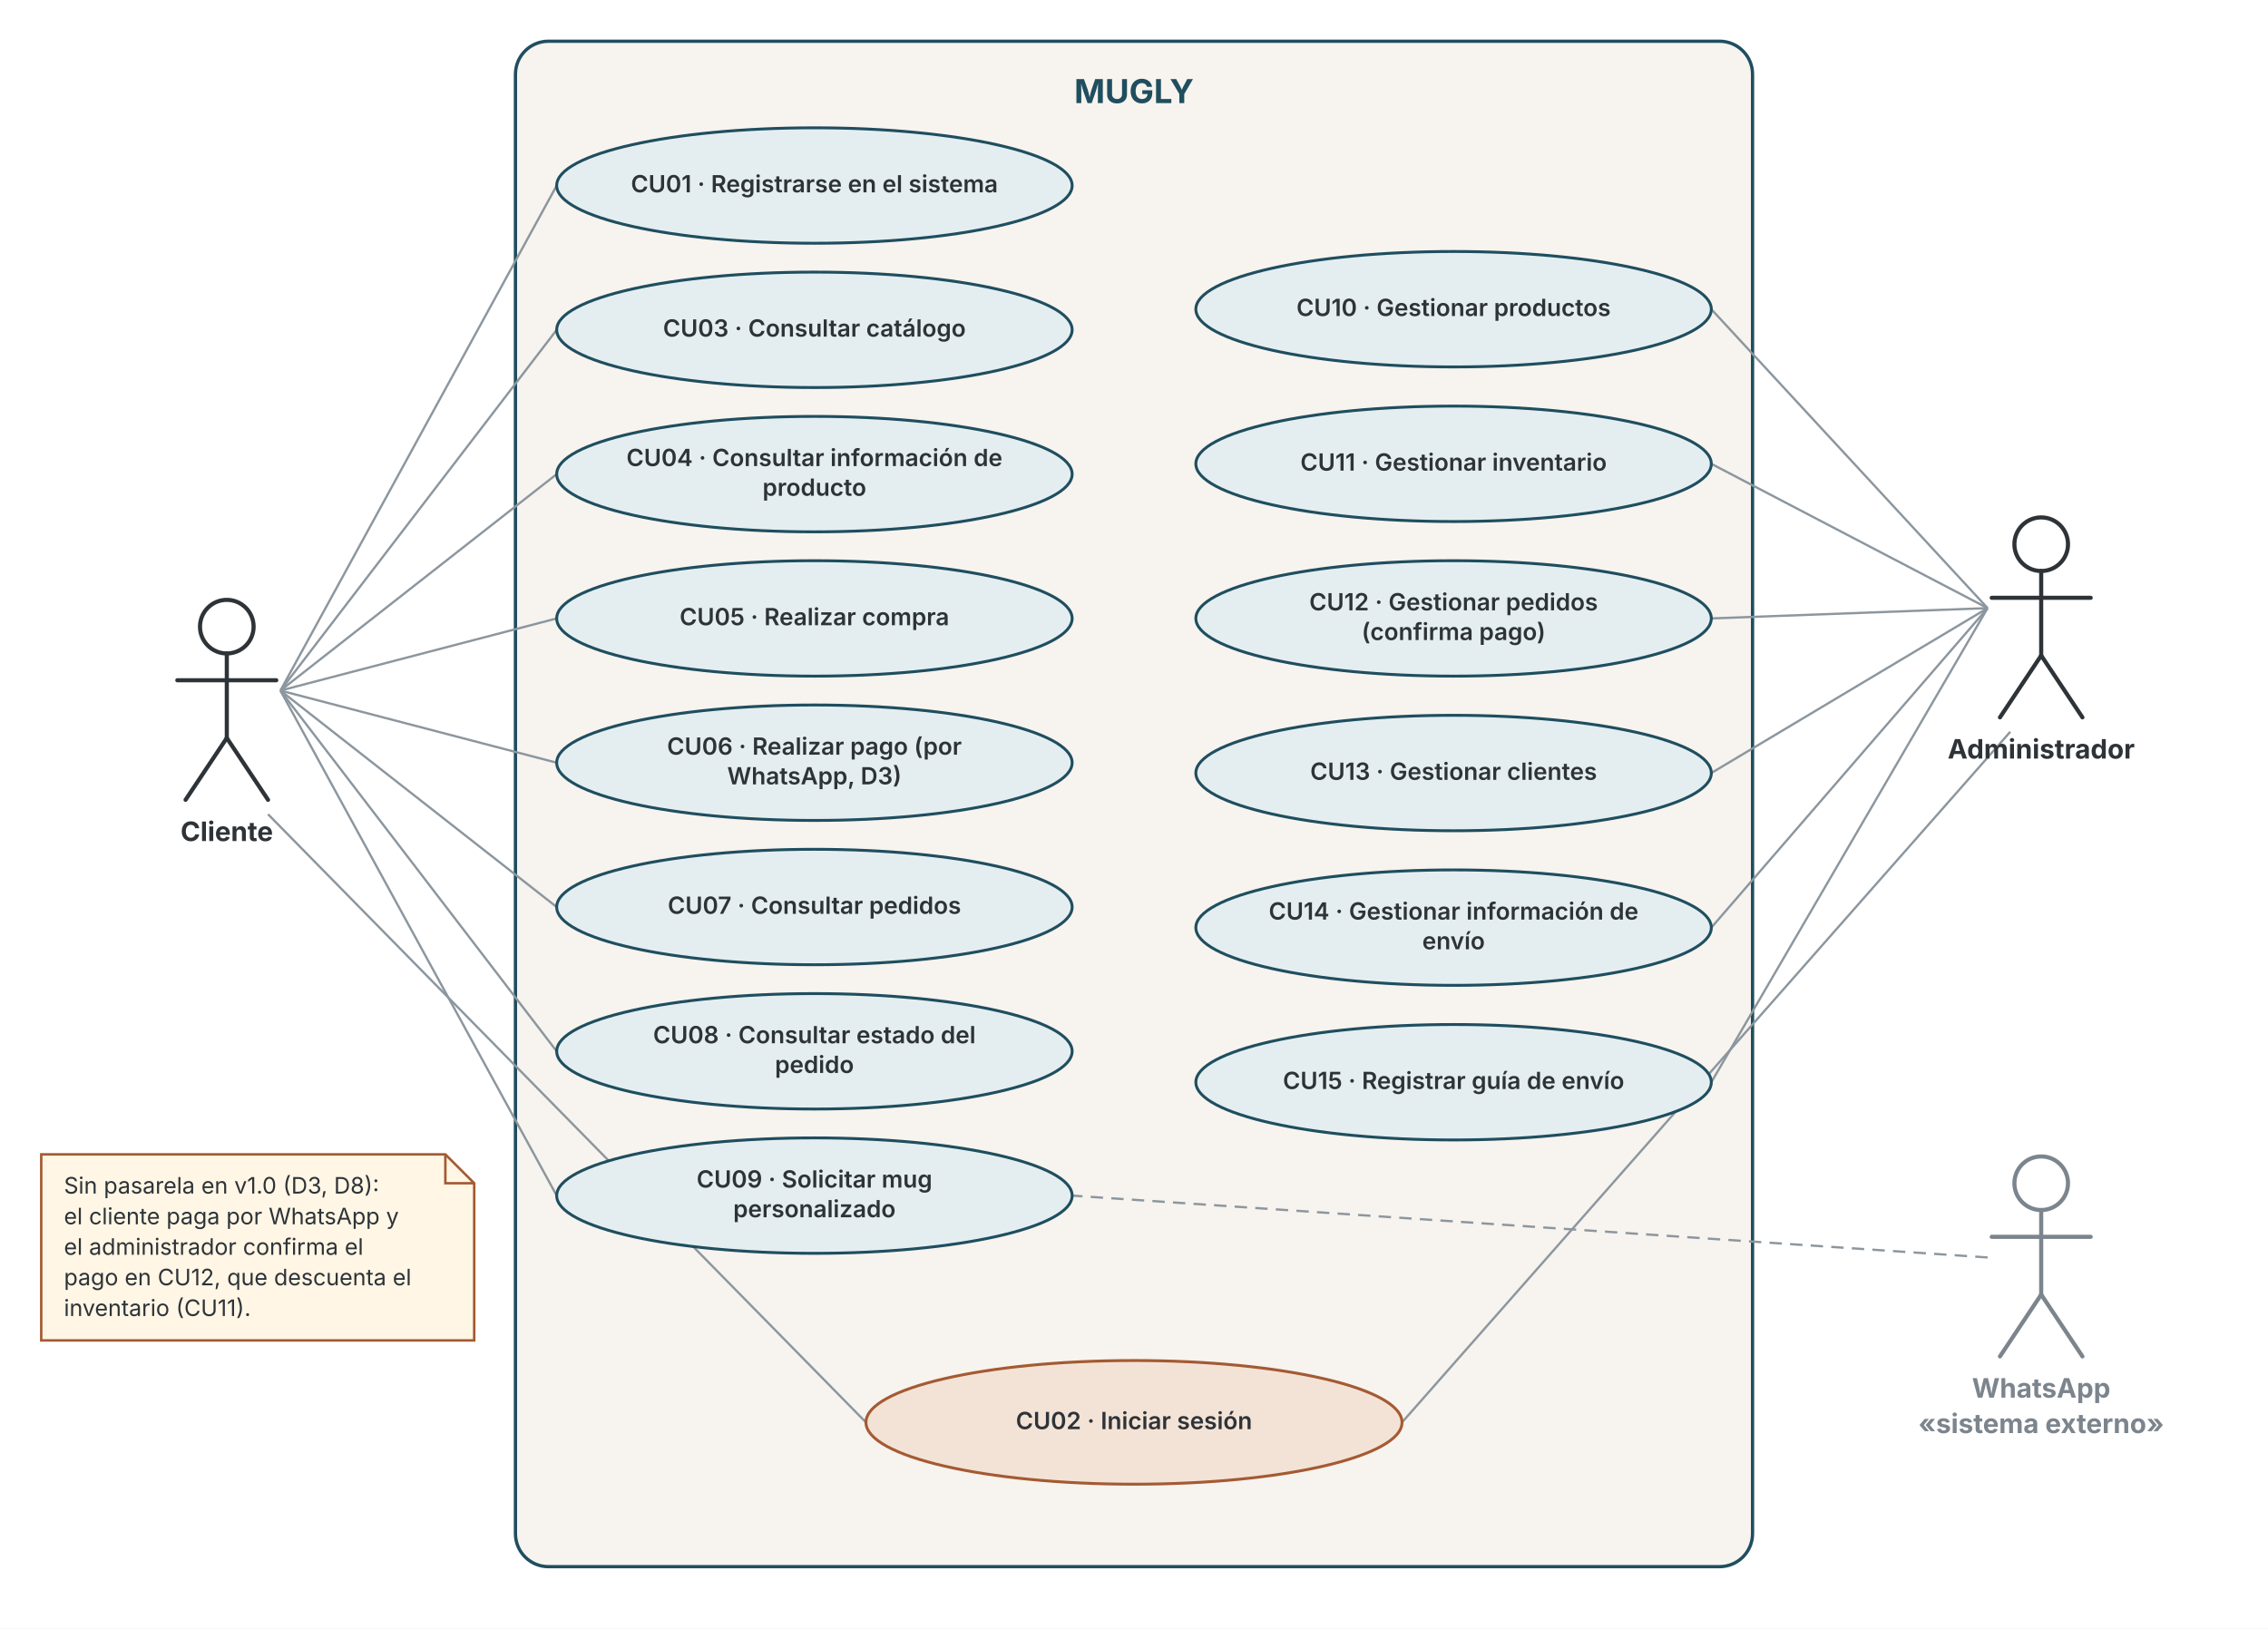
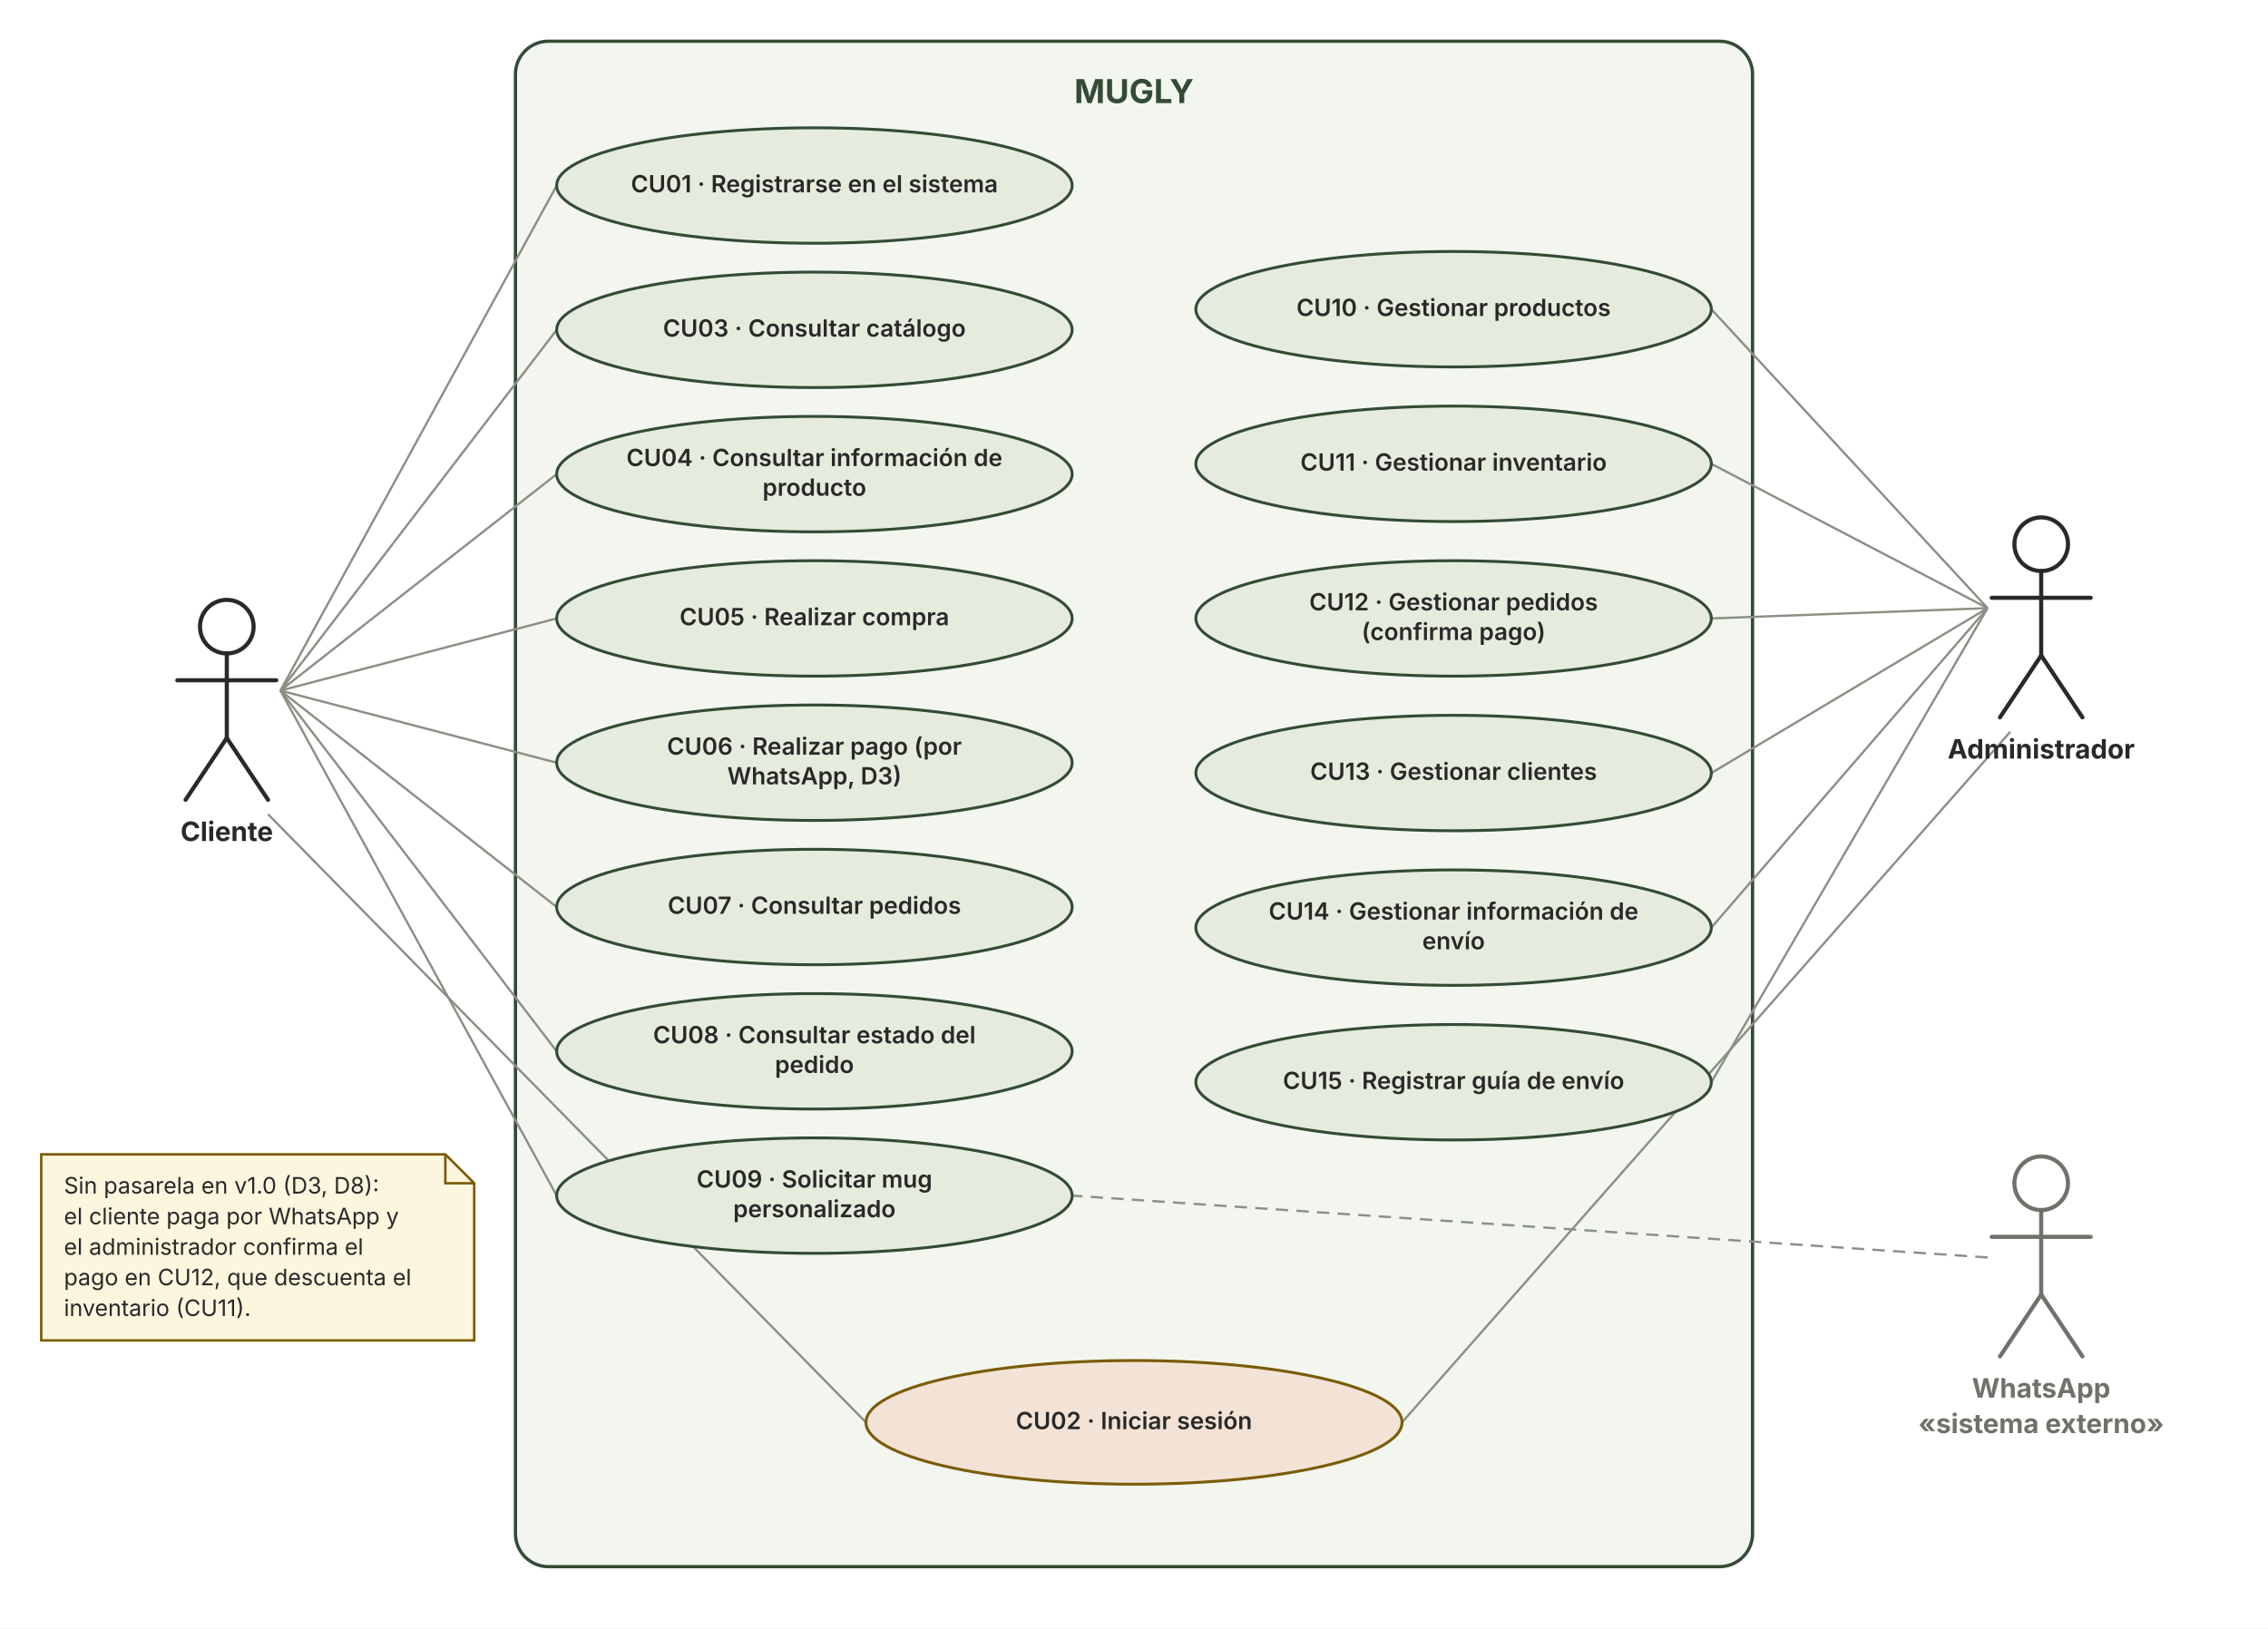
<svg xmlns="http://www.w3.org/2000/svg" viewBox="0 0 1100 790" role="img" aria-label="UML: diagrama de casos de uso de MUGLY" font-family="Inter, 'Segoe UI', Roboto, Arial, sans-serif">
  <defs>
    <marker id="uml_casos_uso-flecha" viewBox="0 0 10 10" refX="9" refY="5" markerWidth="9" markerHeight="9" orient="auto-start-reverse">
-       <path d="M0,0 L10,5 L0,10 z" fill="#4F5B66" />
+       <path d="M0,0 L10,5 L0,10 z" fill="#4F5B52" />
    </marker>
    <marker id="uml_casos_uso-abierta" viewBox="0 0 10 10" refX="9" refY="5" markerWidth="10" markerHeight="10" orient="auto-start-reverse">
-       <path d="M0,0 L10,5 L0,10" fill="none" stroke="#4F5B66" stroke-width="1.3" />
+       <path d="M0,0 L10,5 L0,10" fill="none" stroke="#4F5B52" stroke-width="1.3" />
    </marker>
    <marker id="uml_casos_uso-rombo" viewBox="0 0 16 10" refX="1" refY="5" markerWidth="16" markerHeight="10" orient="auto-start-reverse">
-       <path d="M1,5 L8,1 L15,5 L8,9 z" fill="#4F5B66" />
+       <path d="M1,5 L8,1 L15,5 L8,9 z" fill="#4F5B52" />
    </marker>
  </defs>
  <rect width="1100" height="790" fill="#FFFFFF" />
-   <rect x="250" y="20" width="600" height="740" rx="16" fill="#F7F3EE" stroke="#1F4E5F" stroke-width="1.6" />
-   <path d="M136,335 L270,90" fill="none" stroke="#8C969E" stroke-width="1.1" />
-   <path d="M136,335 L270,160" fill="none" stroke="#8C969E" stroke-width="1.1" />
-   <path d="M136,335 L270,230" fill="none" stroke="#8C969E" stroke-width="1.1" />
-   <path d="M136,335 L270,300" fill="none" stroke="#8C969E" stroke-width="1.1" />
-   <path d="M136,335 L270,370" fill="none" stroke="#8C969E" stroke-width="1.1" />
-   <path d="M136,335 L270,440" fill="none" stroke="#8C969E" stroke-width="1.1" />
-   <path d="M136,335 L270,510" fill="none" stroke="#8C969E" stroke-width="1.1" />
-   <path d="M136,335 L270,580" fill="none" stroke="#8C969E" stroke-width="1.1" />
-   <path d="M964,295 L830,150" fill="none" stroke="#8C969E" stroke-width="1.1" />
-   <path d="M964,295 L830,225" fill="none" stroke="#8C969E" stroke-width="1.1" />
-   <path d="M964,295 L830,300" fill="none" stroke="#8C969E" stroke-width="1.1" />
-   <path d="M964,295 L830,375" fill="none" stroke="#8C969E" stroke-width="1.1" />
-   <path d="M964,295 L830,450" fill="none" stroke="#8C969E" stroke-width="1.1" />
-   <path d="M964,295 L830,525" fill="none" stroke="#8C969E" stroke-width="1.1" />
-   <path d="M130,395 L420,690" fill="none" stroke="#8C969E" stroke-width="1.1" />
-   <path d="M975,355 L680,690" fill="none" stroke="#8C969E" stroke-width="1.1" />
-   <path d="M964,610 L520,580" fill="none" stroke="#8C969E" stroke-width="1.1" stroke-dasharray="6 4" />
-   <circle cx="110" cy="304" r="13" stroke="#2E3338" stroke-width="2" fill="none" stroke-linecap="round" />
-   <line x1="110" y1="317" x2="110" y2="358" stroke="#2E3338" stroke-width="2" fill="none" stroke-linecap="round" />
-   <line x1="86" y1="330" x2="134" y2="330" stroke="#2E3338" stroke-width="2" fill="none" stroke-linecap="round" />
-   <line x1="110" y1="358" x2="90" y2="388" stroke="#2E3338" stroke-width="2" fill="none" stroke-linecap="round" />
-   <line x1="110" y1="358" x2="130" y2="388" stroke="#2E3338" stroke-width="2" fill="none" stroke-linecap="round" />
-   <circle cx="990" cy="264" r="13" stroke="#2E3338" stroke-width="2" fill="none" stroke-linecap="round" />
-   <line x1="990" y1="277" x2="990" y2="318" stroke="#2E3338" stroke-width="2" fill="none" stroke-linecap="round" />
-   <line x1="966" y1="290" x2="1014" y2="290" stroke="#2E3338" stroke-width="2" fill="none" stroke-linecap="round" />
-   <line x1="990" y1="318" x2="970" y2="348" stroke="#2E3338" stroke-width="2" fill="none" stroke-linecap="round" />
-   <line x1="990" y1="318" x2="1010" y2="348" stroke="#2E3338" stroke-width="2" fill="none" stroke-linecap="round" />
-   <circle cx="990" cy="574" r="13" stroke="#7C858D" stroke-width="2" fill="none" stroke-linecap="round" />
-   <line x1="990" y1="587" x2="990" y2="628" stroke="#7C858D" stroke-width="2" fill="none" stroke-linecap="round" />
-   <line x1="966" y1="600" x2="1014" y2="600" stroke="#7C858D" stroke-width="2" fill="none" stroke-linecap="round" />
-   <line x1="990" y1="628" x2="970" y2="658" stroke="#7C858D" stroke-width="2" fill="none" stroke-linecap="round" />
-   <line x1="990" y1="628" x2="1010" y2="658" stroke="#7C858D" stroke-width="2" fill="none" stroke-linecap="round" />
-   <ellipse cx="395" cy="90" rx="125" ry="28" fill="#E4EEF1" stroke="#1F4E5F" stroke-width="1.4" />
-   <ellipse cx="395" cy="160" rx="125" ry="28" fill="#E4EEF1" stroke="#1F4E5F" stroke-width="1.4" />
-   <ellipse cx="395" cy="230" rx="125" ry="28" fill="#E4EEF1" stroke="#1F4E5F" stroke-width="1.4" />
-   <ellipse cx="395" cy="300" rx="125" ry="28" fill="#E4EEF1" stroke="#1F4E5F" stroke-width="1.4" />
-   <ellipse cx="395" cy="370" rx="125" ry="28" fill="#E4EEF1" stroke="#1F4E5F" stroke-width="1.4" />
-   <ellipse cx="395" cy="440" rx="125" ry="28" fill="#E4EEF1" stroke="#1F4E5F" stroke-width="1.4" />
-   <ellipse cx="395" cy="510" rx="125" ry="28" fill="#E4EEF1" stroke="#1F4E5F" stroke-width="1.4" />
-   <ellipse cx="395" cy="580" rx="125" ry="28" fill="#E4EEF1" stroke="#1F4E5F" stroke-width="1.4" />
-   <ellipse cx="705" cy="150" rx="125" ry="28" fill="#E4EEF1" stroke="#1F4E5F" stroke-width="1.4" />
-   <ellipse cx="705" cy="225" rx="125" ry="28" fill="#E4EEF1" stroke="#1F4E5F" stroke-width="1.4" />
-   <ellipse cx="705" cy="300" rx="125" ry="28" fill="#E4EEF1" stroke="#1F4E5F" stroke-width="1.4" />
-   <ellipse cx="705" cy="375" rx="125" ry="28" fill="#E4EEF1" stroke="#1F4E5F" stroke-width="1.4" />
-   <ellipse cx="705" cy="450" rx="125" ry="28" fill="#E4EEF1" stroke="#1F4E5F" stroke-width="1.4" />
-   <ellipse cx="705" cy="525" rx="125" ry="28" fill="#E4EEF1" stroke="#1F4E5F" stroke-width="1.4" />
-   <ellipse cx="550" cy="690" rx="130" ry="30" fill="#F3E3D6" stroke="#A45A33" stroke-width="1.4" />
-   <path d="M20,560 h196 l14,14 v76.25 h-210 z" fill="#FFF6E5" stroke="#A45A33" stroke-width="1.2" />
-   <path d="M216,560 v14 h14" fill="none" stroke="#A45A33" stroke-width="1.2" />
-   <text x="550.0" y="50.0" font-family="Inter, 'Segoe UI', Roboto, Arial, sans-serif" font-size="16" font-weight="700" fill="#1F4E5F" text-anchor="middle">MUGLY</text>
-   <text x="110.0" y="408.0" font-family="Inter, 'Segoe UI', Roboto, Arial, sans-serif" font-size="13" font-weight="700" fill="#2E3338" text-anchor="middle">Cliente</text>
-   <text x="990.0" y="368.0" font-family="Inter, 'Segoe UI', Roboto, Arial, sans-serif" font-size="13" font-weight="700" fill="#2E3338" text-anchor="middle">Administrador</text>
-   <text x="990.0" y="678.0" font-family="Inter, 'Segoe UI', Roboto, Arial, sans-serif" font-size="13" font-weight="700" fill="#7C858D" text-anchor="middle">WhatsApp</text>
-   <text x="990.0" y="695.2" font-family="Inter, 'Segoe UI', Roboto, Arial, sans-serif" font-size="13" font-weight="700" fill="#7C858D" text-anchor="middle">«sistema externo»</text>
-   <text x="395.0" y="93.3" font-family="Inter, 'Segoe UI', Roboto, Arial, sans-serif" font-size="11.5" font-weight="600" fill="#2E3338" text-anchor="middle">CU01 · Registrarse en el sistema</text>
-   <text x="395.0" y="163.3" font-family="Inter, 'Segoe UI', Roboto, Arial, sans-serif" font-size="11.5" font-weight="600" fill="#2E3338" text-anchor="middle">CU03 · Consultar catálogo</text>
-   <text x="395.0" y="226.1" font-family="Inter, 'Segoe UI', Roboto, Arial, sans-serif" font-size="11.5" font-weight="600" fill="#2E3338" text-anchor="middle">CU04 · Consultar información de</text>
-   <text x="395.0" y="240.5" font-family="Inter, 'Segoe UI', Roboto, Arial, sans-serif" font-size="11.5" font-weight="600" fill="#2E3338" text-anchor="middle">producto</text>
-   <text x="395.0" y="303.3" font-family="Inter, 'Segoe UI', Roboto, Arial, sans-serif" font-size="11.5" font-weight="600" fill="#2E3338" text-anchor="middle">CU05 · Realizar compra</text>
-   <text x="395.0" y="366.1" font-family="Inter, 'Segoe UI', Roboto, Arial, sans-serif" font-size="11.5" font-weight="600" fill="#2E3338" text-anchor="middle">CU06 · Realizar pago (por</text>
-   <text x="395.0" y="380.5" font-family="Inter, 'Segoe UI', Roboto, Arial, sans-serif" font-size="11.5" font-weight="600" fill="#2E3338" text-anchor="middle">WhatsApp, D3)</text>
-   <text x="395.0" y="443.3" font-family="Inter, 'Segoe UI', Roboto, Arial, sans-serif" font-size="11.5" font-weight="600" fill="#2E3338" text-anchor="middle">CU07 · Consultar pedidos</text>
-   <text x="395.0" y="506.1" font-family="Inter, 'Segoe UI', Roboto, Arial, sans-serif" font-size="11.5" font-weight="600" fill="#2E3338" text-anchor="middle">CU08 · Consultar estado del</text>
-   <text x="395.0" y="520.5" font-family="Inter, 'Segoe UI', Roboto, Arial, sans-serif" font-size="11.5" font-weight="600" fill="#2E3338" text-anchor="middle">pedido</text>
-   <text x="395.0" y="576.1" font-family="Inter, 'Segoe UI', Roboto, Arial, sans-serif" font-size="11.5" font-weight="600" fill="#2E3338" text-anchor="middle">CU09 · Solicitar mug</text>
-   <text x="395.0" y="590.5" font-family="Inter, 'Segoe UI', Roboto, Arial, sans-serif" font-size="11.5" font-weight="600" fill="#2E3338" text-anchor="middle">personalizado</text>
-   <text x="705.0" y="153.3" font-family="Inter, 'Segoe UI', Roboto, Arial, sans-serif" font-size="11.5" font-weight="600" fill="#2E3338" text-anchor="middle">CU10 · Gestionar productos</text>
-   <text x="705.0" y="228.3" font-family="Inter, 'Segoe UI', Roboto, Arial, sans-serif" font-size="11.5" font-weight="600" fill="#2E3338" text-anchor="middle">CU11 · Gestionar inventario</text>
-   <text x="705.0" y="296.1" font-family="Inter, 'Segoe UI', Roboto, Arial, sans-serif" font-size="11.5" font-weight="600" fill="#2E3338" text-anchor="middle">CU12 · Gestionar pedidos</text>
-   <text x="705.0" y="310.5" font-family="Inter, 'Segoe UI', Roboto, Arial, sans-serif" font-size="11.5" font-weight="600" fill="#2E3338" text-anchor="middle">(confirma pago)</text>
-   <text x="705.0" y="378.3" font-family="Inter, 'Segoe UI', Roboto, Arial, sans-serif" font-size="11.5" font-weight="600" fill="#2E3338" text-anchor="middle">CU13 · Gestionar clientes</text>
-   <text x="705.0" y="446.1" font-family="Inter, 'Segoe UI', Roboto, Arial, sans-serif" font-size="11.5" font-weight="600" fill="#2E3338" text-anchor="middle">CU14 · Gestionar información de</text>
-   <text x="705.0" y="460.5" font-family="Inter, 'Segoe UI', Roboto, Arial, sans-serif" font-size="11.5" font-weight="600" fill="#2E3338" text-anchor="middle">envío</text>
-   <text x="705.0" y="528.3" font-family="Inter, 'Segoe UI', Roboto, Arial, sans-serif" font-size="11.5" font-weight="600" fill="#2E3338" text-anchor="middle">CU15 · Registrar guía de envío</text>
-   <text x="550.0" y="693.3" font-family="Inter, 'Segoe UI', Roboto, Arial, sans-serif" font-size="11.5" font-weight="600" fill="#2E3338" text-anchor="middle">CU02 · Iniciar sesión</text>
-   <text x="31.0" y="579.0" font-family="Inter, 'Segoe UI', Roboto, Arial, sans-serif" font-size="11" font-weight="400" fill="#2E3338" text-anchor="start">Sin pasarela en v1.0 (D3, D8):</text>
-   <text x="31.0" y="593.9" font-family="Inter, 'Segoe UI', Roboto, Arial, sans-serif" font-size="11" font-weight="400" fill="#2E3338" text-anchor="start">el cliente paga por WhatsApp y</text>
-   <text x="31.0" y="608.7" font-family="Inter, 'Segoe UI', Roboto, Arial, sans-serif" font-size="11" font-weight="400" fill="#2E3338" text-anchor="start">el administrador confirma el</text>
-   <text x="31.0" y="623.5" font-family="Inter, 'Segoe UI', Roboto, Arial, sans-serif" font-size="11" font-weight="400" fill="#2E3338" text-anchor="start">pago en CU12, que descuenta el</text>
-   <text x="31.0" y="638.4" font-family="Inter, 'Segoe UI', Roboto, Arial, sans-serif" font-size="11" font-weight="400" fill="#2E3338" text-anchor="start">inventario (CU11).</text>
+   <rect x="250" y="20" width="600" height="740" rx="16" fill="#F3F6EF" stroke="#344B36" stroke-width="1.6" />
+   <path d="M136,335 L270,90" fill="none" stroke="#8A9184" stroke-width="1.1" />
+   <path d="M136,335 L270,160" fill="none" stroke="#8A9184" stroke-width="1.1" />
+   <path d="M136,335 L270,230" fill="none" stroke="#8A9184" stroke-width="1.1" />
+   <path d="M136,335 L270,300" fill="none" stroke="#8A9184" stroke-width="1.1" />
+   <path d="M136,335 L270,370" fill="none" stroke="#8A9184" stroke-width="1.1" />
+   <path d="M136,335 L270,440" fill="none" stroke="#8A9184" stroke-width="1.1" />
+   <path d="M136,335 L270,510" fill="none" stroke="#8A9184" stroke-width="1.1" />
+   <path d="M136,335 L270,580" fill="none" stroke="#8A9184" stroke-width="1.1" />
+   <path d="M964,295 L830,150" fill="none" stroke="#8A9184" stroke-width="1.1" />
+   <path d="M964,295 L830,225" fill="none" stroke="#8A9184" stroke-width="1.1" />
+   <path d="M964,295 L830,300" fill="none" stroke="#8A9184" stroke-width="1.1" />
+   <path d="M964,295 L830,375" fill="none" stroke="#8A9184" stroke-width="1.1" />
+   <path d="M964,295 L830,450" fill="none" stroke="#8A9184" stroke-width="1.1" />
+   <path d="M964,295 L830,525" fill="none" stroke="#8A9184" stroke-width="1.1" />
+   <path d="M130,395 L420,690" fill="none" stroke="#8A9184" stroke-width="1.1" />
+   <path d="M975,355 L680,690" fill="none" stroke="#8A9184" stroke-width="1.1" />
+   <path d="M964,610 L520,580" fill="none" stroke="#8A9184" stroke-width="1.1" stroke-dasharray="6 4" />
+   <circle cx="110" cy="304" r="13" stroke="#292929" stroke-width="2" fill="none" stroke-linecap="round" />
+   <line x1="110" y1="317" x2="110" y2="358" stroke="#292929" stroke-width="2" fill="none" stroke-linecap="round" />
+   <line x1="86" y1="330" x2="134" y2="330" stroke="#292929" stroke-width="2" fill="none" stroke-linecap="round" />
+   <line x1="110" y1="358" x2="90" y2="388" stroke="#292929" stroke-width="2" fill="none" stroke-linecap="round" />
+   <line x1="110" y1="358" x2="130" y2="388" stroke="#292929" stroke-width="2" fill="none" stroke-linecap="round" />
+   <circle cx="990" cy="264" r="13" stroke="#292929" stroke-width="2" fill="none" stroke-linecap="round" />
+   <line x1="990" y1="277" x2="990" y2="318" stroke="#292929" stroke-width="2" fill="none" stroke-linecap="round" />
+   <line x1="966" y1="290" x2="1014" y2="290" stroke="#292929" stroke-width="2" fill="none" stroke-linecap="round" />
+   <line x1="990" y1="318" x2="970" y2="348" stroke="#292929" stroke-width="2" fill="none" stroke-linecap="round" />
+   <line x1="990" y1="318" x2="1010" y2="348" stroke="#292929" stroke-width="2" fill="none" stroke-linecap="round" />
+   <circle cx="990" cy="574" r="13" stroke="#6E736A" stroke-width="2" fill="none" stroke-linecap="round" />
+   <line x1="990" y1="587" x2="990" y2="628" stroke="#6E736A" stroke-width="2" fill="none" stroke-linecap="round" />
+   <line x1="966" y1="600" x2="1014" y2="600" stroke="#6E736A" stroke-width="2" fill="none" stroke-linecap="round" />
+   <line x1="990" y1="628" x2="970" y2="658" stroke="#6E736A" stroke-width="2" fill="none" stroke-linecap="round" />
+   <line x1="990" y1="628" x2="1010" y2="658" stroke="#6E736A" stroke-width="2" fill="none" stroke-linecap="round" />
+   <ellipse cx="395" cy="90" rx="125" ry="28" fill="#E6ECDD" stroke="#344B36" stroke-width="1.4" />
+   <ellipse cx="395" cy="160" rx="125" ry="28" fill="#E6ECDD" stroke="#344B36" stroke-width="1.4" />
+   <ellipse cx="395" cy="230" rx="125" ry="28" fill="#E6ECDD" stroke="#344B36" stroke-width="1.4" />
+   <ellipse cx="395" cy="300" rx="125" ry="28" fill="#E6ECDD" stroke="#344B36" stroke-width="1.4" />
+   <ellipse cx="395" cy="370" rx="125" ry="28" fill="#E6ECDD" stroke="#344B36" stroke-width="1.4" />
+   <ellipse cx="395" cy="440" rx="125" ry="28" fill="#E6ECDD" stroke="#344B36" stroke-width="1.4" />
+   <ellipse cx="395" cy="510" rx="125" ry="28" fill="#E6ECDD" stroke="#344B36" stroke-width="1.4" />
+   <ellipse cx="395" cy="580" rx="125" ry="28" fill="#E6ECDD" stroke="#344B36" stroke-width="1.4" />
+   <ellipse cx="705" cy="150" rx="125" ry="28" fill="#E6ECDD" stroke="#344B36" stroke-width="1.4" />
+   <ellipse cx="705" cy="225" rx="125" ry="28" fill="#E6ECDD" stroke="#344B36" stroke-width="1.4" />
+   <ellipse cx="705" cy="300" rx="125" ry="28" fill="#E6ECDD" stroke="#344B36" stroke-width="1.4" />
+   <ellipse cx="705" cy="375" rx="125" ry="28" fill="#E6ECDD" stroke="#344B36" stroke-width="1.4" />
+   <ellipse cx="705" cy="450" rx="125" ry="28" fill="#E6ECDD" stroke="#344B36" stroke-width="1.4" />
+   <ellipse cx="705" cy="525" rx="125" ry="28" fill="#E6ECDD" stroke="#344B36" stroke-width="1.4" />
+   <ellipse cx="550" cy="690" rx="130" ry="30" fill="#F3E3D6" stroke="#7A5C08" stroke-width="1.4" />
+   <path d="M20,560 h196 l14,14 v76.25 h-210 z" fill="#FDF6DE" stroke="#7A5C08" stroke-width="1.2" />
+   <path d="M216,560 v14 h14" fill="none" stroke="#7A5C08" stroke-width="1.2" />
+   <text x="550.0" y="50.0" font-family="Inter, 'Segoe UI', Roboto, Arial, sans-serif" font-size="16" font-weight="700" fill="#344B36" text-anchor="middle">MUGLY</text>
+   <text x="110.0" y="408.0" font-family="Inter, 'Segoe UI', Roboto, Arial, sans-serif" font-size="13" font-weight="700" fill="#292929" text-anchor="middle">Cliente</text>
+   <text x="990.0" y="368.0" font-family="Inter, 'Segoe UI', Roboto, Arial, sans-serif" font-size="13" font-weight="700" fill="#292929" text-anchor="middle">Administrador</text>
+   <text x="990.0" y="678.0" font-family="Inter, 'Segoe UI', Roboto, Arial, sans-serif" font-size="13" font-weight="700" fill="#6E736A" text-anchor="middle">WhatsApp</text>
+   <text x="990.0" y="695.2" font-family="Inter, 'Segoe UI', Roboto, Arial, sans-serif" font-size="13" font-weight="700" fill="#6E736A" text-anchor="middle">«sistema externo»</text>
+   <text x="395.0" y="93.3" font-family="Inter, 'Segoe UI', Roboto, Arial, sans-serif" font-size="11.5" font-weight="600" fill="#292929" text-anchor="middle">CU01 · Registrarse en el sistema</text>
+   <text x="395.0" y="163.3" font-family="Inter, 'Segoe UI', Roboto, Arial, sans-serif" font-size="11.5" font-weight="600" fill="#292929" text-anchor="middle">CU03 · Consultar catálogo</text>
+   <text x="395.0" y="226.1" font-family="Inter, 'Segoe UI', Roboto, Arial, sans-serif" font-size="11.5" font-weight="600" fill="#292929" text-anchor="middle">CU04 · Consultar información de</text>
+   <text x="395.0" y="240.5" font-family="Inter, 'Segoe UI', Roboto, Arial, sans-serif" font-size="11.5" font-weight="600" fill="#292929" text-anchor="middle">producto</text>
+   <text x="395.0" y="303.3" font-family="Inter, 'Segoe UI', Roboto, Arial, sans-serif" font-size="11.5" font-weight="600" fill="#292929" text-anchor="middle">CU05 · Realizar compra</text>
+   <text x="395.0" y="366.1" font-family="Inter, 'Segoe UI', Roboto, Arial, sans-serif" font-size="11.5" font-weight="600" fill="#292929" text-anchor="middle">CU06 · Realizar pago (por</text>
+   <text x="395.0" y="380.5" font-family="Inter, 'Segoe UI', Roboto, Arial, sans-serif" font-size="11.5" font-weight="600" fill="#292929" text-anchor="middle">WhatsApp, D3)</text>
+   <text x="395.0" y="443.3" font-family="Inter, 'Segoe UI', Roboto, Arial, sans-serif" font-size="11.5" font-weight="600" fill="#292929" text-anchor="middle">CU07 · Consultar pedidos</text>
+   <text x="395.0" y="506.1" font-family="Inter, 'Segoe UI', Roboto, Arial, sans-serif" font-size="11.5" font-weight="600" fill="#292929" text-anchor="middle">CU08 · Consultar estado del</text>
+   <text x="395.0" y="520.5" font-family="Inter, 'Segoe UI', Roboto, Arial, sans-serif" font-size="11.5" font-weight="600" fill="#292929" text-anchor="middle">pedido</text>
+   <text x="395.0" y="576.1" font-family="Inter, 'Segoe UI', Roboto, Arial, sans-serif" font-size="11.5" font-weight="600" fill="#292929" text-anchor="middle">CU09 · Solicitar mug</text>
+   <text x="395.0" y="590.5" font-family="Inter, 'Segoe UI', Roboto, Arial, sans-serif" font-size="11.5" font-weight="600" fill="#292929" text-anchor="middle">personalizado</text>
+   <text x="705.0" y="153.3" font-family="Inter, 'Segoe UI', Roboto, Arial, sans-serif" font-size="11.5" font-weight="600" fill="#292929" text-anchor="middle">CU10 · Gestionar productos</text>
+   <text x="705.0" y="228.3" font-family="Inter, 'Segoe UI', Roboto, Arial, sans-serif" font-size="11.5" font-weight="600" fill="#292929" text-anchor="middle">CU11 · Gestionar inventario</text>
+   <text x="705.0" y="296.1" font-family="Inter, 'Segoe UI', Roboto, Arial, sans-serif" font-size="11.5" font-weight="600" fill="#292929" text-anchor="middle">CU12 · Gestionar pedidos</text>
+   <text x="705.0" y="310.5" font-family="Inter, 'Segoe UI', Roboto, Arial, sans-serif" font-size="11.5" font-weight="600" fill="#292929" text-anchor="middle">(confirma pago)</text>
+   <text x="705.0" y="378.3" font-family="Inter, 'Segoe UI', Roboto, Arial, sans-serif" font-size="11.5" font-weight="600" fill="#292929" text-anchor="middle">CU13 · Gestionar clientes</text>
+   <text x="705.0" y="446.1" font-family="Inter, 'Segoe UI', Roboto, Arial, sans-serif" font-size="11.5" font-weight="600" fill="#292929" text-anchor="middle">CU14 · Gestionar información de</text>
+   <text x="705.0" y="460.5" font-family="Inter, 'Segoe UI', Roboto, Arial, sans-serif" font-size="11.5" font-weight="600" fill="#292929" text-anchor="middle">envío</text>
+   <text x="705.0" y="528.3" font-family="Inter, 'Segoe UI', Roboto, Arial, sans-serif" font-size="11.5" font-weight="600" fill="#292929" text-anchor="middle">CU15 · Registrar guía de envío</text>
+   <text x="550.0" y="693.3" font-family="Inter, 'Segoe UI', Roboto, Arial, sans-serif" font-size="11.5" font-weight="600" fill="#292929" text-anchor="middle">CU02 · Iniciar sesión</text>
+   <text x="31.0" y="579.0" font-family="Inter, 'Segoe UI', Roboto, Arial, sans-serif" font-size="11" font-weight="400" fill="#292929" text-anchor="start">Sin pasarela en v1.0 (D3, D8):</text>
+   <text x="31.0" y="593.9" font-family="Inter, 'Segoe UI', Roboto, Arial, sans-serif" font-size="11" font-weight="400" fill="#292929" text-anchor="start">el cliente paga por WhatsApp y</text>
+   <text x="31.0" y="608.7" font-family="Inter, 'Segoe UI', Roboto, Arial, sans-serif" font-size="11" font-weight="400" fill="#292929" text-anchor="start">el administrador confirma el</text>
+   <text x="31.0" y="623.5" font-family="Inter, 'Segoe UI', Roboto, Arial, sans-serif" font-size="11" font-weight="400" fill="#292929" text-anchor="start">pago en CU12, que descuenta el</text>
+   <text x="31.0" y="638.4" font-family="Inter, 'Segoe UI', Roboto, Arial, sans-serif" font-size="11" font-weight="400" fill="#292929" text-anchor="start">inventario (CU11).</text>
</svg>
